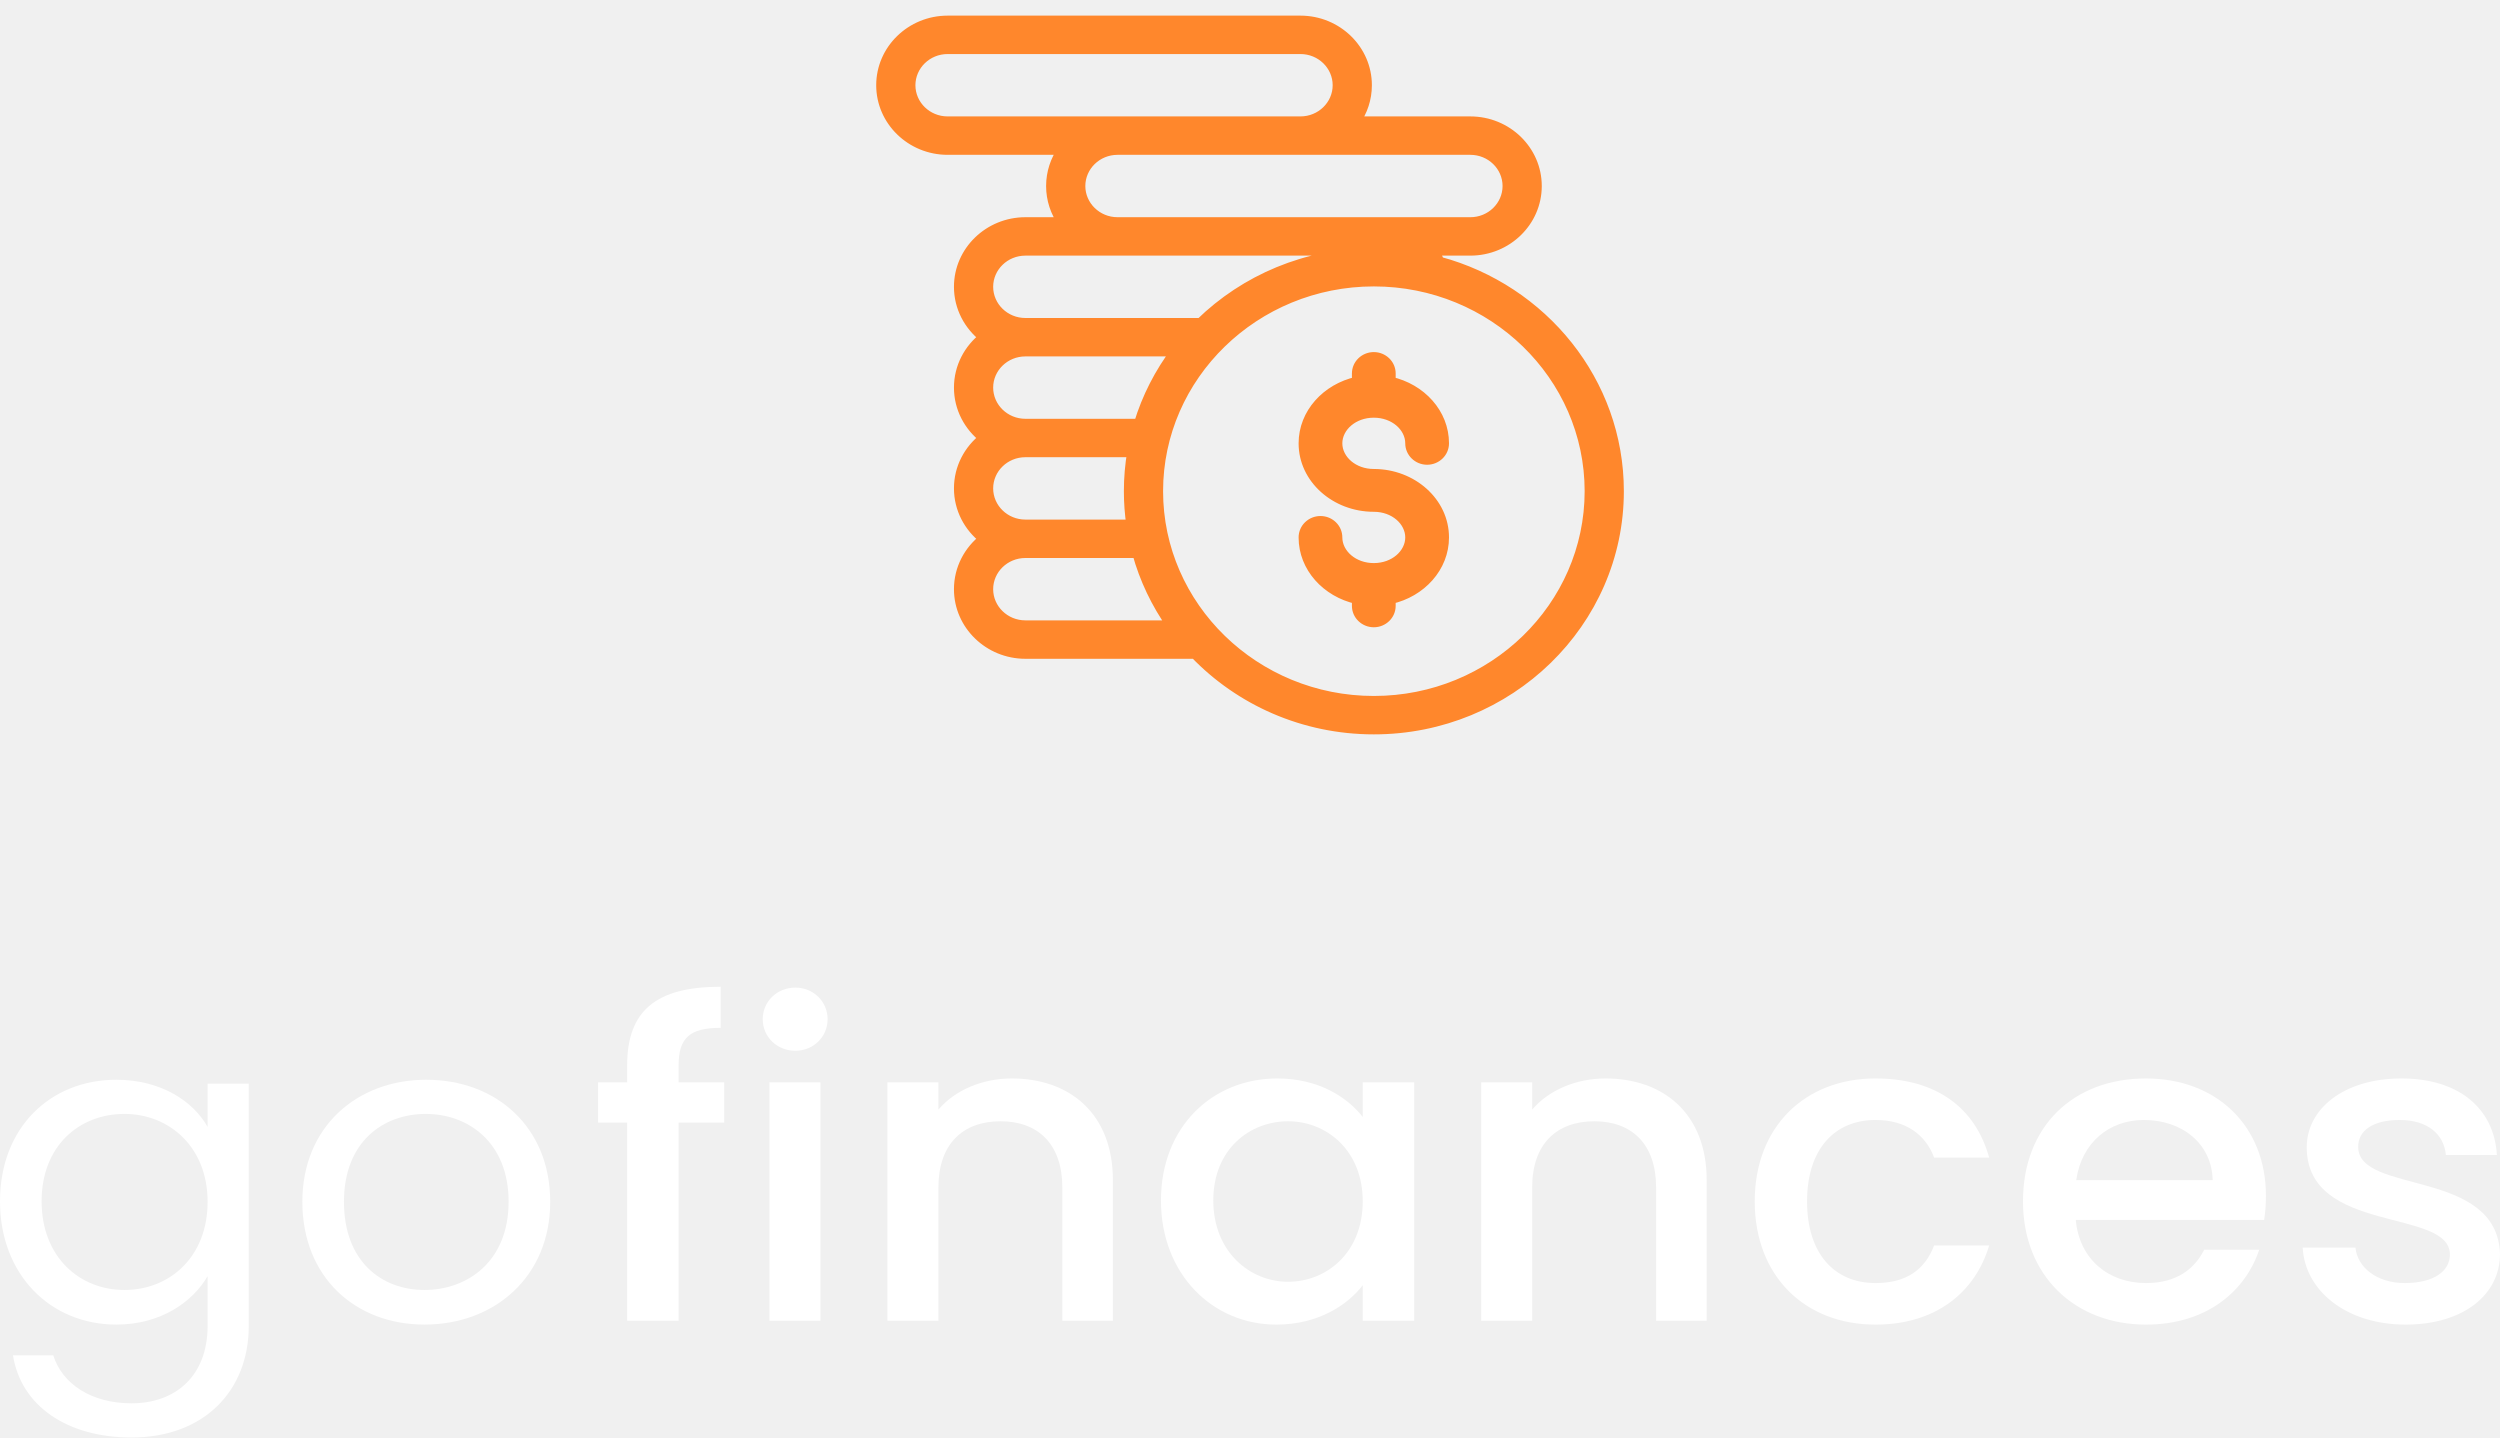
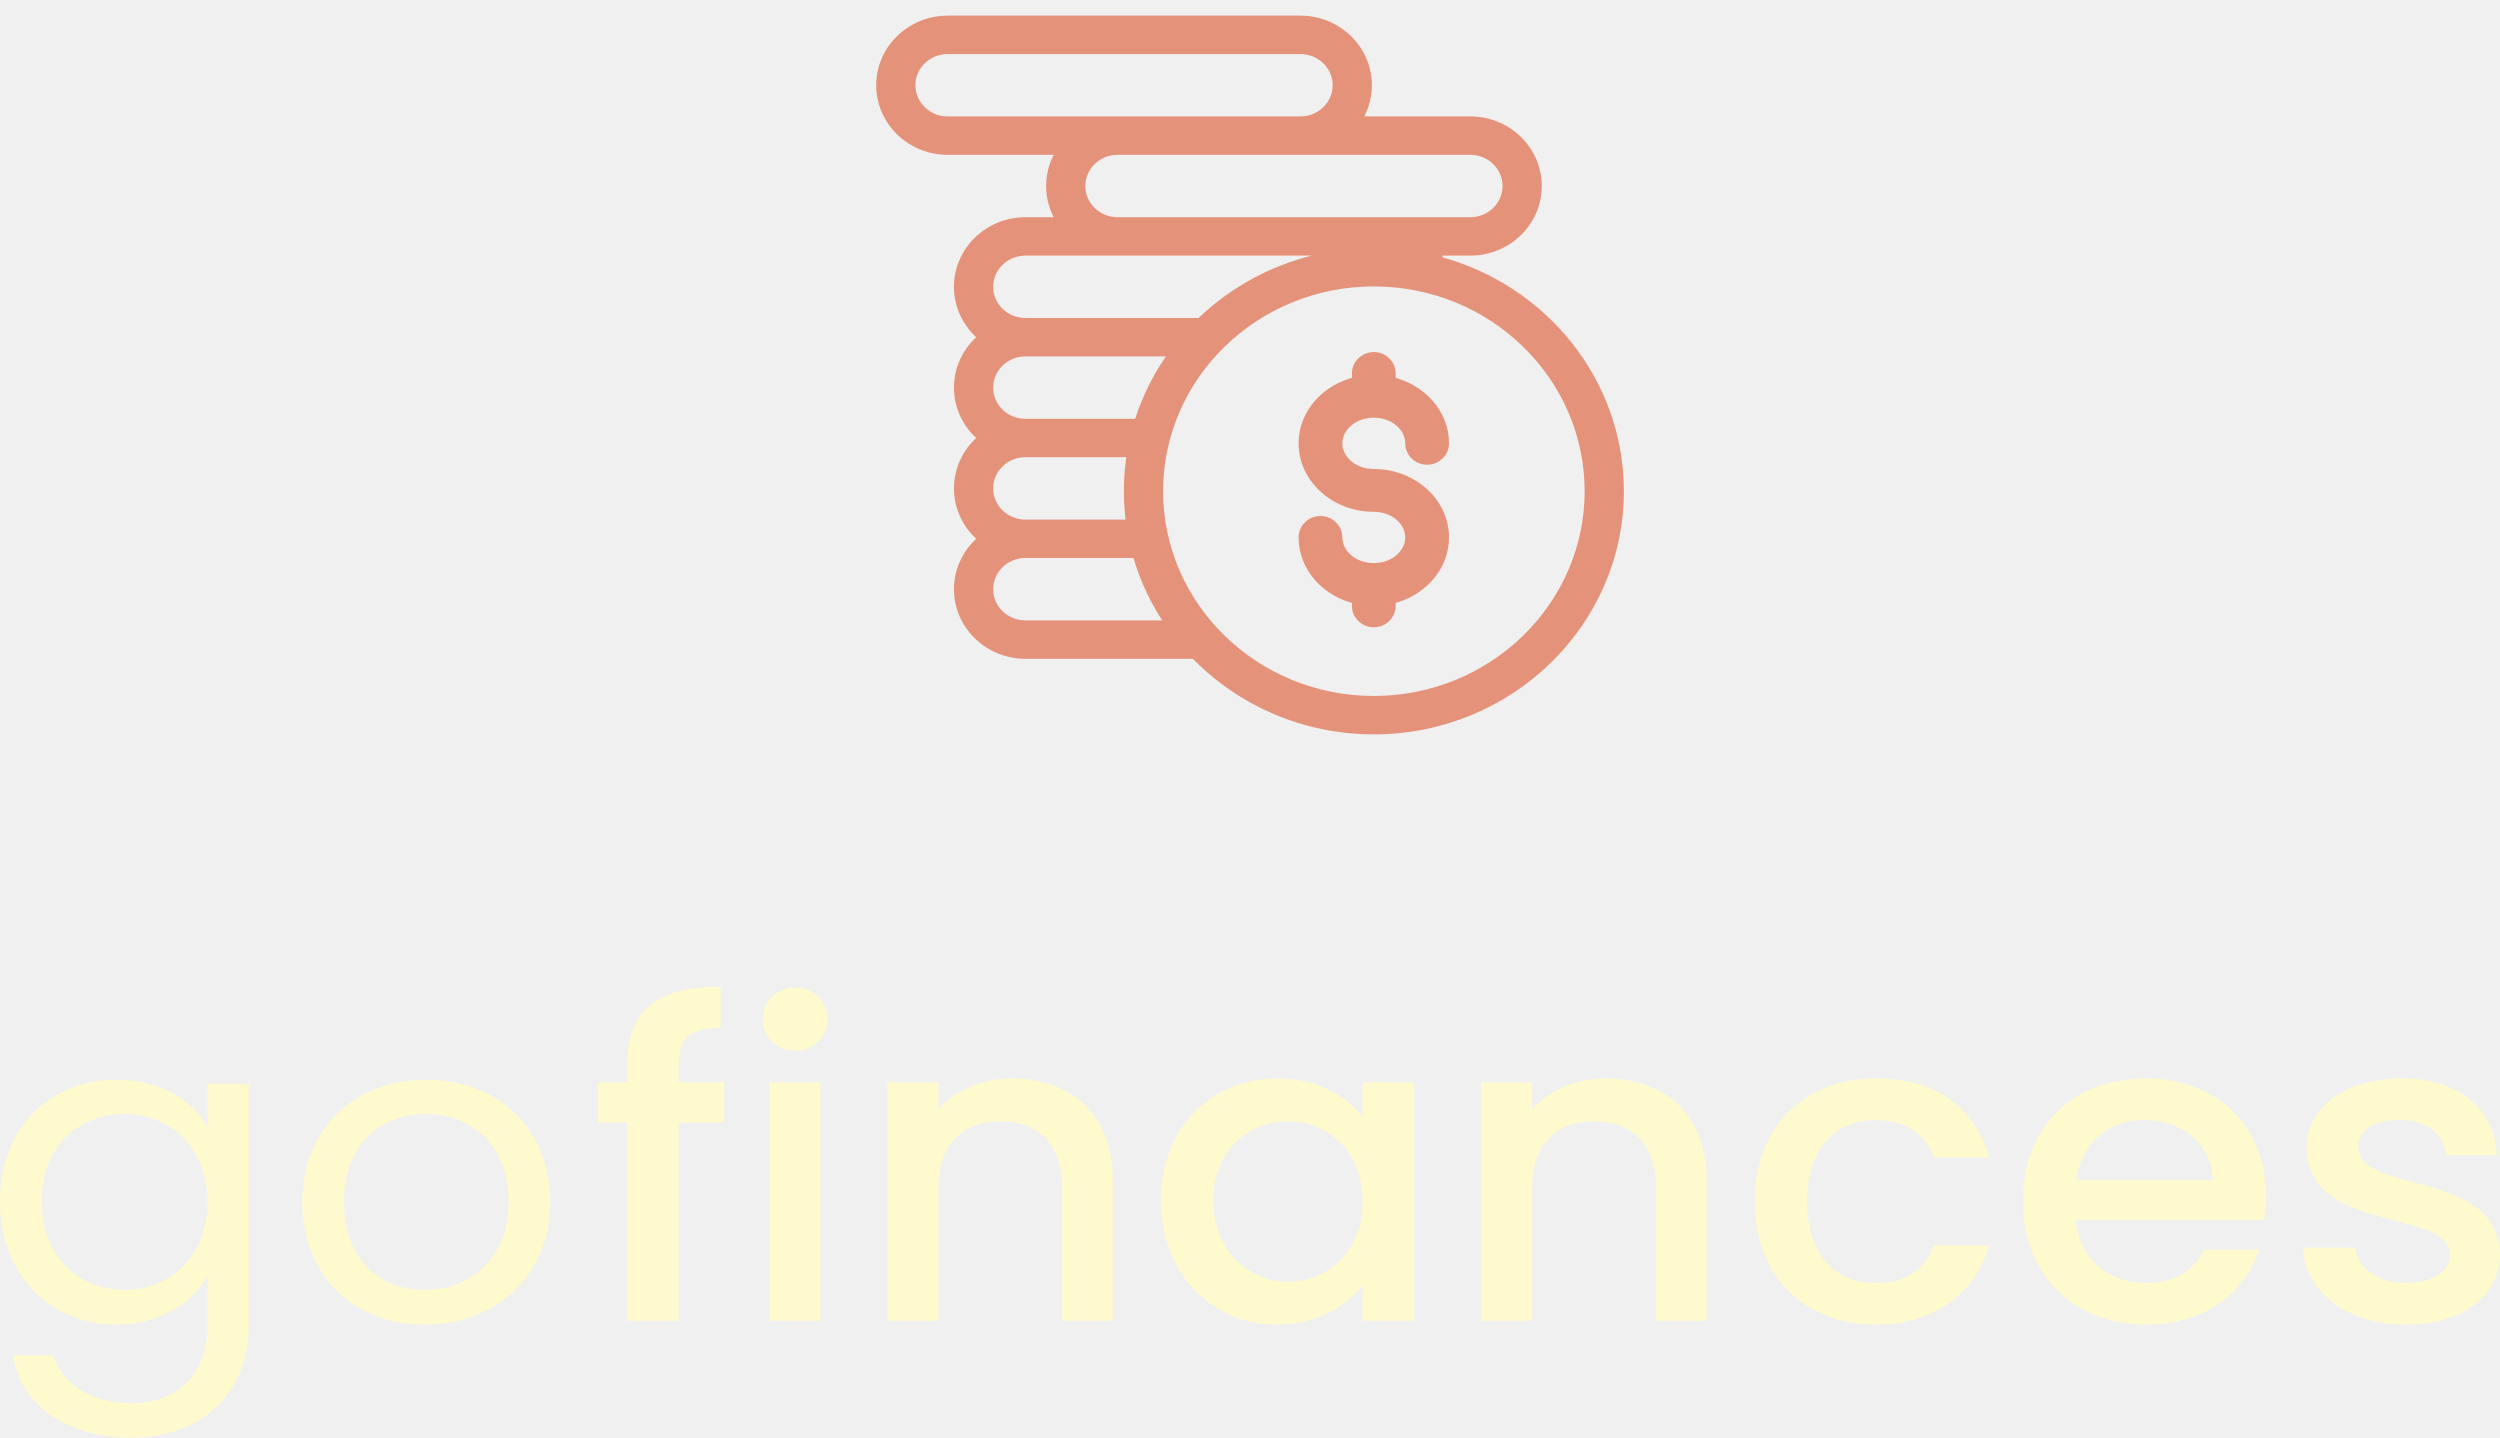
<svg xmlns="http://www.w3.org/2000/svg" width="120" height="69" viewBox="0 0 120 69" fill="none">
-   <path fill-rule="evenodd" clip-rule="evenodd" d="M68.777 12.02C68.897 12.19 69 12.374 69.084 12.569C74.044 13.907 77.695 18.335 77.695 23.577C77.695 29.876 72.424 35 65.945 35C62.563 35 59.51 33.603 57.365 31.372H49.219C47.466 31.372 46.04 29.985 46.04 28.281C46.04 27.302 46.511 26.428 47.244 25.862C46.511 25.295 46.04 24.422 46.04 23.443C46.04 22.464 46.511 21.59 47.244 21.024C46.511 20.457 46.04 19.584 46.04 18.605C46.04 17.626 46.511 16.753 47.244 16.186C46.511 15.619 46.04 14.746 46.04 13.767C46.04 12.062 47.466 10.676 49.219 10.676H51.022C50.67 10.178 50.463 9.577 50.463 8.929C50.463 8.281 50.67 7.679 51.022 7.182H45.487C43.734 7.182 42.308 5.795 42.308 4.091C42.308 2.387 43.734 1 45.487 1H62.42C64.174 1 65.6 2.387 65.6 4.091C65.6 4.739 65.393 5.341 65.041 5.838H70.576C72.329 5.838 73.755 7.225 73.755 8.929C73.755 10.633 72.329 12.02 70.576 12.02H68.777ZM72.373 8.929C72.373 7.966 71.567 7.182 70.576 7.182H53.643C52.652 7.182 51.846 7.966 51.846 8.929C51.846 9.892 52.652 10.676 53.643 10.676H66.153H70.576C71.567 10.676 72.373 9.892 72.373 8.929ZM43.69 4.091C43.69 5.054 44.496 5.838 45.487 5.838H62.42C63.411 5.838 64.218 5.054 64.218 4.091C64.218 3.128 63.411 2.344 62.42 2.344H45.487C44.496 2.344 43.69 3.128 43.69 4.091ZM66.153 12.02H49.219C48.228 12.02 47.422 12.803 47.422 13.767C47.422 14.73 48.228 15.514 49.219 15.514H57.631C59.759 13.44 62.701 12.154 65.945 12.154C66.279 12.154 66.61 12.169 66.937 12.195C66.698 12.083 66.431 12.02 66.153 12.02ZM56.45 16.858H49.219C48.228 16.858 47.422 17.641 47.422 18.605C47.422 19.568 48.228 20.352 49.219 20.352H54.673C55.059 19.081 55.665 17.903 56.45 16.858ZM54.356 21.696H49.219C48.228 21.696 47.422 22.479 47.422 23.443C47.422 24.406 48.228 25.19 49.219 25.19H54.313C54.236 24.663 54.196 24.125 54.196 23.577C54.196 22.936 54.251 22.308 54.356 21.696ZM47.422 28.281C47.422 29.244 48.228 30.028 49.219 30.028H56.254C55.511 28.976 54.944 27.798 54.596 26.534H49.219C48.228 26.534 47.422 27.317 47.422 28.281ZM55.578 23.577C55.578 29.135 60.229 33.656 65.945 33.656C71.662 33.656 76.313 29.135 76.313 23.577C76.313 18.02 71.662 13.498 65.945 13.498C60.229 13.498 55.578 18.02 55.578 23.577ZM64.182 21.28C64.182 22.097 64.972 22.761 65.942 22.761C67.794 22.761 69.302 24.123 69.302 25.797C69.302 27.222 68.209 28.42 66.742 28.745V29.081C66.742 29.511 66.384 29.859 65.942 29.859C65.501 29.859 65.142 29.511 65.142 29.081V28.745C63.675 28.42 62.583 27.222 62.583 25.797C62.583 25.367 62.941 25.019 63.383 25.019C63.824 25.019 64.182 25.367 64.182 25.797C64.182 26.613 64.972 27.278 65.942 27.278C66.912 27.278 67.702 26.613 67.702 25.797C67.702 24.98 66.912 24.316 65.942 24.316C64.09 24.316 62.583 22.954 62.583 21.28C62.583 19.855 63.675 18.657 65.142 18.332V17.927C65.142 17.498 65.501 17.15 65.942 17.15C66.384 17.15 66.742 17.498 66.742 17.927V18.332C68.209 18.657 69.302 19.855 69.302 21.28C69.302 21.71 68.943 22.058 68.502 22.058C68.06 22.058 67.702 21.71 67.702 21.28C67.702 20.464 66.912 19.799 65.942 19.799C64.972 19.799 64.182 20.464 64.182 21.28Z" fill="#FF872C" />
-   <path d="M69.084 12.569L68.854 12.668L68.902 12.778L69.019 12.81L69.084 12.569ZM68.777 12.02V11.77H68.295L68.572 12.164L68.777 12.02ZM57.365 31.372L57.545 31.198L57.471 31.122H57.365V31.372ZM47.244 25.862L47.397 26.059L47.652 25.862L47.397 25.664L47.244 25.862ZM47.244 21.024L47.397 21.221L47.652 21.024L47.397 20.826L47.244 21.024ZM47.244 16.186L47.397 16.384L47.652 16.186L47.397 15.988L47.244 16.186ZM51.022 10.676V10.926H51.505L51.226 10.531L51.022 10.676ZM51.022 7.182L51.226 7.326L51.505 6.932H51.022V7.182ZM65.041 5.838L64.837 5.694L64.558 6.088H65.041V5.838ZM57.631 15.514V15.764H57.733L57.805 15.693L57.631 15.514ZM66.937 12.195L66.916 12.444L67.043 11.969L66.937 12.195ZM56.45 16.858L56.65 17.008L56.95 16.608H56.45V16.858ZM54.673 20.352V20.602H54.859L54.913 20.424L54.673 20.352ZM54.356 21.696L54.602 21.738L54.652 21.446H54.356V21.696ZM54.313 25.19V25.44H54.602L54.561 25.154L54.313 25.19ZM56.254 30.028V30.278H56.736L56.458 29.883L56.254 30.028ZM54.596 26.534L54.837 26.467L54.786 26.284H54.596V26.534ZM66.742 28.745L66.688 28.501L66.492 28.544V28.745H66.742ZM65.142 28.745H65.392V28.544L65.196 28.501L65.142 28.745ZM65.142 18.332L65.196 18.576L65.392 18.533V18.332H65.142ZM66.742 18.332H66.492V18.533L66.688 18.576L66.742 18.332ZM69.313 12.47C69.222 12.259 69.111 12.06 68.981 11.876L68.572 12.164C68.682 12.32 68.777 12.489 68.854 12.668L69.313 12.47ZM77.945 23.577C77.945 18.215 74.211 13.693 69.149 12.327L69.019 12.81C73.877 14.121 77.445 18.455 77.445 23.577H77.945ZM65.945 35.25C72.556 35.25 77.945 30.02 77.945 23.577H77.445C77.445 29.731 72.293 34.75 65.945 34.75V35.25ZM57.184 31.545C59.376 33.824 62.493 35.25 65.945 35.25V34.75C62.633 34.75 59.645 33.382 57.545 31.198L57.184 31.545ZM49.219 31.622H57.365V31.122H49.219V31.622ZM45.79 28.281C45.79 30.13 47.335 31.622 49.219 31.622V31.122C47.598 31.122 46.29 29.84 46.29 28.281H45.79ZM47.091 25.664C46.301 26.275 45.79 27.219 45.79 28.281H46.29C46.29 27.384 46.721 26.582 47.397 26.059L47.091 25.664ZM45.79 23.443C45.79 24.504 46.301 25.449 47.091 26.059L47.397 25.664C46.721 25.141 46.29 24.339 46.29 23.443H45.79ZM47.091 20.826C46.301 21.437 45.79 22.381 45.79 23.443H46.29C46.29 22.547 46.721 21.744 47.397 21.221L47.091 20.826ZM45.79 18.605C45.79 19.666 46.301 20.611 47.091 21.221L47.397 20.826C46.721 20.303 46.29 19.501 46.29 18.605H45.79ZM47.091 15.988C46.301 16.599 45.79 17.543 45.79 18.605H46.29C46.29 17.709 46.721 16.906 47.397 16.384L47.091 15.988ZM45.79 13.767C45.79 14.828 46.301 15.773 47.091 16.384L47.397 15.988C46.721 15.465 46.29 14.663 46.29 13.767H45.79ZM49.219 10.426C47.335 10.426 45.79 11.918 45.79 13.767H46.29C46.29 12.207 47.598 10.926 49.219 10.926V10.426ZM51.022 10.426H49.219V10.926H51.022V10.426ZM50.213 8.929C50.213 9.631 50.437 10.283 50.818 10.82L51.226 10.531C50.902 10.074 50.713 9.523 50.713 8.929H50.213ZM50.818 7.037C50.438 7.575 50.213 8.227 50.213 8.929H50.713C50.713 8.335 50.903 7.783 51.226 7.326L50.818 7.037ZM45.487 7.432H51.022V6.932H45.487V7.432ZM42.058 4.091C42.058 5.94 43.603 7.432 45.487 7.432V6.932C43.865 6.932 42.558 5.651 42.558 4.091H42.058ZM45.487 0.75C43.603 0.75 42.058 2.242 42.058 4.091H42.558C42.558 2.531 43.865 1.25 45.487 1.25V0.75ZM62.42 0.75H45.487V1.25H62.42V0.75ZM65.85 4.091C65.85 2.242 64.305 0.75 62.42 0.75V1.25C64.042 1.25 65.35 2.531 65.35 4.091H65.85ZM65.245 5.982C65.626 5.445 65.85 4.793 65.85 4.091H65.35C65.35 4.685 65.161 5.236 64.837 5.694L65.245 5.982ZM70.576 5.588H65.041V6.088H70.576V5.588ZM74.005 8.929C74.005 7.08 72.461 5.588 70.576 5.588V6.088C72.198 6.088 73.505 7.369 73.505 8.929H74.005ZM70.576 12.27C72.461 12.27 74.005 10.778 74.005 8.929H73.505C73.505 10.489 72.198 11.77 70.576 11.77V12.27ZM68.777 12.27H70.576V11.77H68.777V12.27ZM70.576 7.432C71.436 7.432 72.123 8.11 72.123 8.929H72.623C72.623 7.821 71.698 6.932 70.576 6.932V7.432ZM53.643 7.432H70.576V6.932H53.643V7.432ZM52.096 8.929C52.096 8.11 52.783 7.432 53.643 7.432V6.932C52.52 6.932 51.596 7.821 51.596 8.929H52.096ZM53.643 10.426C52.783 10.426 52.096 9.747 52.096 8.929H51.596C51.596 10.037 52.52 10.926 53.643 10.926V10.426ZM66.153 10.426H53.643V10.926H66.153V10.426ZM70.576 10.426H66.153V10.926H70.576V10.426ZM72.123 8.929C72.123 9.747 71.436 10.426 70.576 10.426V10.926C71.698 10.926 72.623 10.037 72.623 8.929H72.123ZM45.487 5.588C44.627 5.588 43.94 4.91 43.94 4.091H43.44C43.44 5.199 44.365 6.088 45.487 6.088V5.588ZM62.42 5.588H45.487V6.088H62.42V5.588ZM63.968 4.091C63.968 4.91 63.28 5.588 62.42 5.588V6.088C63.543 6.088 64.468 5.199 64.468 4.091H63.968ZM62.42 2.594C63.28 2.594 63.968 3.272 63.968 4.091H64.468C64.468 2.983 63.543 2.094 62.42 2.094V2.594ZM45.487 2.594H62.42V2.094H45.487V2.594ZM43.94 4.091C43.94 3.272 44.627 2.594 45.487 2.594V2.094C44.365 2.094 43.44 2.983 43.44 4.091H43.94ZM49.219 12.27H66.153V11.77H49.219V12.27ZM47.672 13.767C47.672 12.948 48.36 12.27 49.219 12.27V11.77C48.097 11.77 47.172 12.659 47.172 13.767H47.672ZM49.219 15.264C48.36 15.264 47.672 14.585 47.672 13.767H47.172C47.172 14.875 48.097 15.764 49.219 15.764V15.264ZM57.631 15.264H49.219V15.764H57.631V15.264ZM65.945 11.904C62.634 11.904 59.63 13.216 57.456 15.335L57.805 15.693C59.888 13.663 62.768 12.404 65.945 12.404V11.904ZM66.957 11.946C66.624 11.919 66.287 11.904 65.945 11.904V12.404C66.272 12.404 66.596 12.418 66.916 12.444L66.957 11.946ZM66.153 12.27C66.393 12.27 66.624 12.324 66.83 12.421L67.043 11.969C66.772 11.841 66.469 11.77 66.153 11.77V12.27ZM49.219 17.108H56.45V16.608H49.219V17.108ZM47.672 18.605C47.672 17.786 48.36 17.108 49.219 17.108V16.608C48.097 16.608 47.172 17.497 47.172 18.605H47.672ZM49.219 20.102C48.36 20.102 47.672 19.423 47.672 18.605H47.172C47.172 19.713 48.097 20.602 49.219 20.602V20.102ZM54.673 20.102H49.219V20.602H54.673V20.102ZM56.25 16.708C55.448 17.775 54.828 18.98 54.434 20.279L54.913 20.424C55.289 19.183 55.882 18.03 56.65 17.008L56.25 16.708ZM49.219 21.946H54.356V21.446H49.219V21.946ZM47.672 23.443C47.672 22.624 48.36 21.946 49.219 21.946V21.446C48.097 21.446 47.172 22.335 47.172 23.443H47.672ZM49.219 24.94C48.36 24.94 47.672 24.261 47.672 23.443H47.172C47.172 24.551 48.097 25.44 49.219 25.44V24.94ZM54.313 24.94H49.219V25.44H54.313V24.94ZM53.946 23.577C53.946 24.137 53.987 24.687 54.066 25.226L54.561 25.154C54.486 24.638 54.446 24.112 54.446 23.577H53.946ZM54.11 21.653C54.002 22.279 53.946 22.922 53.946 23.577H54.446C54.446 22.951 54.5 22.337 54.602 21.738L54.11 21.653ZM49.219 29.778C48.36 29.778 47.672 29.099 47.672 28.281H47.172C47.172 29.389 48.097 30.278 49.219 30.278V29.778ZM56.254 29.778H49.219V30.278H56.254V29.778ZM54.355 26.6C54.711 27.893 55.291 29.097 56.05 30.172L56.458 29.883C55.731 28.855 55.177 27.703 54.837 26.467L54.355 26.6ZM49.219 26.784H54.596V26.284H49.219V26.784ZM47.672 28.281C47.672 27.462 48.36 26.784 49.219 26.784V26.284C48.097 26.284 47.172 27.173 47.172 28.281H47.672ZM65.945 33.406C60.36 33.406 55.828 28.99 55.828 23.577H55.328C55.328 29.279 60.097 33.906 65.945 33.906V33.406ZM76.063 23.577C76.063 28.99 71.531 33.406 65.945 33.406V33.906C71.793 33.906 76.563 29.279 76.563 23.577H76.063ZM65.945 13.748C71.531 13.748 76.063 18.164 76.063 23.577H76.563C76.563 17.875 71.793 13.248 65.945 13.248V13.748ZM55.828 23.577C55.828 18.164 60.36 13.748 65.945 13.748V13.248C60.097 13.248 55.328 17.875 55.328 23.577H55.828ZM65.942 22.511C65.068 22.511 64.432 21.92 64.432 21.28H63.932C63.932 22.273 64.876 23.011 65.942 23.011V22.511ZM69.552 25.797C69.552 23.962 67.908 22.511 65.942 22.511V23.011C67.681 23.011 69.052 24.284 69.052 25.797H69.552ZM66.796 28.989C68.358 28.643 69.552 27.358 69.552 25.797H69.052C69.052 27.086 68.061 28.197 66.688 28.501L66.796 28.989ZM66.992 29.081V28.745H66.492V29.081H66.992ZM65.942 30.109C66.515 30.109 66.992 29.655 66.992 29.081H66.492C66.492 29.366 66.252 29.609 65.942 29.609V30.109ZM64.892 29.081C64.892 29.655 65.369 30.109 65.942 30.109V29.609C65.632 29.609 65.392 29.366 65.392 29.081H64.892ZM64.892 28.745V29.081H65.392V28.745H64.892ZM62.333 25.797C62.333 27.358 63.526 28.643 65.088 28.989L65.196 28.501C63.824 28.197 62.833 27.086 62.833 25.797H62.333ZM63.383 24.769C62.809 24.769 62.333 25.223 62.333 25.797H62.833C62.833 25.512 63.072 25.269 63.383 25.269V24.769ZM64.432 25.797C64.432 25.223 63.956 24.769 63.383 24.769V25.269C63.693 25.269 63.932 25.512 63.932 25.797H64.432ZM65.942 27.028C65.068 27.028 64.432 26.437 64.432 25.797H63.932C63.932 26.79 64.876 27.528 65.942 27.528V27.028ZM67.452 25.797C67.452 26.437 66.817 27.028 65.942 27.028V27.528C67.008 27.528 67.952 26.79 67.952 25.797H67.452ZM65.942 24.566C66.817 24.566 67.452 25.157 67.452 25.797H67.952C67.952 24.804 67.008 24.066 65.942 24.066V24.566ZM62.333 21.28C62.333 23.116 63.976 24.566 65.942 24.566V24.066C64.203 24.066 62.833 22.793 62.833 21.28H62.333ZM65.088 18.088C63.526 18.434 62.333 19.719 62.333 21.28H62.833C62.833 19.991 63.824 18.88 65.196 18.576L65.088 18.088ZM64.892 17.927V18.332H65.392V17.927H64.892ZM65.942 16.9C65.369 16.9 64.892 17.353 64.892 17.927H65.392C65.392 17.643 65.632 17.4 65.942 17.4V16.9ZM66.992 17.927C66.992 17.353 66.515 16.9 65.942 16.9V17.4C66.252 17.4 66.492 17.643 66.492 17.927H66.992ZM66.992 18.332V17.927H66.492V18.332H66.992ZM69.552 21.28C69.552 19.719 68.358 18.434 66.796 18.088L66.688 18.576C68.061 18.88 69.052 19.991 69.052 21.28H69.552ZM68.502 22.308C69.075 22.308 69.552 21.854 69.552 21.28H69.052C69.052 21.565 68.812 21.808 68.502 21.808V22.308ZM67.452 21.28C67.452 21.854 67.929 22.308 68.502 22.308V21.808C68.191 21.808 67.952 21.565 67.952 21.28H67.452ZM65.942 20.049C66.817 20.049 67.452 20.64 67.452 21.28H67.952C67.952 20.287 67.008 19.549 65.942 19.549V20.049ZM64.432 21.28C64.432 20.64 65.068 20.049 65.942 20.049V19.549C64.876 19.549 63.932 20.287 63.932 21.28H64.432Z" fill="#FF872C" />
-   <path d="M0 57.663C0 61.193 2.427 63.58 5.584 63.58C7.731 63.58 9.256 62.48 9.965 61.255V63.643C9.965 66.072 8.397 67.359 6.314 67.359C4.381 67.359 2.985 66.425 2.556 65.055H0.623C1.009 67.484 3.221 69 6.314 69C9.771 69 11.94 66.778 11.94 63.643V52.015H9.965V54.091C9.277 52.866 7.731 51.828 5.584 51.828C2.427 51.828 0 54.112 0 57.663ZM9.965 57.683C9.965 60.362 8.118 61.919 5.97 61.919C3.823 61.919 1.997 60.341 1.997 57.663C1.997 54.984 3.823 53.468 5.97 53.468C8.118 53.468 9.965 55.046 9.965 57.683Z" fill="white" />
-   <path d="M26.41 57.683C26.41 54.091 23.811 51.828 20.461 51.828C17.133 51.828 14.513 54.091 14.513 57.683C14.513 61.296 17.047 63.58 20.375 63.58C23.726 63.58 26.41 61.296 26.41 57.683ZM16.51 57.683C16.51 54.818 18.378 53.468 20.44 53.468C22.458 53.468 24.413 54.818 24.413 57.683C24.413 60.57 22.416 61.919 20.375 61.919C18.335 61.919 16.51 60.57 16.51 57.683Z" fill="white" />
-   <path d="M30.103 63.394H32.573V53.884H34.763V51.953H32.573V51.143C32.573 49.835 33.088 49.336 34.592 49.336V47.364C31.499 47.364 30.103 48.506 30.103 51.143V51.953H28.707V53.884H30.103V63.394Z" fill="white" />
-   <path d="M36.933 63.394H39.381V51.953H36.933V63.394ZM38.179 50.437C39.038 50.437 39.725 49.772 39.725 48.921C39.725 48.07 39.038 47.405 38.179 47.405C37.298 47.405 36.611 48.07 36.611 48.921C36.611 49.772 37.298 50.437 38.179 50.437Z" fill="white" />
-   <path d="M50.992 63.394H53.419V56.645C53.419 53.448 51.336 51.766 48.566 51.766C47.148 51.766 45.838 52.326 45.044 53.261V51.953H42.596V63.394H45.044V56.998C45.044 54.901 46.225 53.821 48.029 53.821C49.811 53.821 50.992 54.901 50.992 56.998V63.394Z" fill="white" />
-   <path d="M55.726 57.621C55.726 61.151 58.195 63.581 61.266 63.581C63.242 63.581 64.659 62.667 65.411 61.691V63.394H67.881V51.953H65.411V53.614C64.681 52.679 63.306 51.766 61.309 51.766C58.195 51.766 55.726 54.091 55.726 57.621ZM65.411 57.663C65.411 60.134 63.672 61.525 61.825 61.525C59.999 61.525 58.238 60.092 58.238 57.621C58.238 55.15 59.999 53.821 61.825 53.821C63.672 53.821 65.411 55.213 65.411 57.663Z" fill="white" />
-   <path d="M79.493 63.394H81.92V56.645C81.92 53.448 79.837 51.766 77.066 51.766C75.649 51.766 74.339 52.326 73.544 53.261V51.953H71.096V63.394H73.544V56.998C73.544 54.901 74.726 53.821 76.53 53.821C78.312 53.821 79.493 54.901 79.493 56.998V63.394Z" fill="white" />
-   <path d="M84.227 57.663C84.227 61.255 86.632 63.581 90.025 63.581C92.924 63.581 94.814 62.023 95.48 59.781H92.838C92.387 60.964 91.485 61.587 90.025 61.587C88.049 61.587 86.739 60.175 86.739 57.663C86.739 55.171 88.049 53.759 90.025 53.759C91.485 53.759 92.43 54.465 92.838 55.566H95.48C94.814 53.157 92.924 51.766 90.025 51.766C86.632 51.766 84.227 54.091 84.227 57.663Z" fill="white" />
-   <path d="M102.902 53.759C104.727 53.759 106.166 54.88 106.209 56.645H99.659C99.917 54.839 101.248 53.759 102.902 53.759ZM108.442 59.988H105.801C105.35 60.881 104.512 61.587 103.009 61.587C101.205 61.587 99.809 60.445 99.637 58.556H108.679C108.743 58.161 108.764 57.787 108.764 57.393C108.764 54.029 106.381 51.766 103.009 51.766C99.509 51.766 97.103 54.071 97.103 57.663C97.103 61.255 99.616 63.581 103.009 63.581C105.908 63.581 107.777 61.982 108.442 59.988Z" fill="white" />
-   <path d="M120 60.196C119.871 56.064 113.192 57.351 113.192 55.047C113.192 54.278 113.88 53.759 115.19 53.759C116.521 53.759 117.316 54.444 117.401 55.441H119.85C119.721 53.157 117.96 51.766 115.275 51.766C112.484 51.766 110.723 53.24 110.723 55.067C110.723 59.262 117.595 57.974 117.595 60.217C117.595 61.006 116.843 61.587 115.426 61.587C114.073 61.587 113.149 60.819 113.063 59.885H110.529C110.637 61.961 112.634 63.581 115.469 63.581C118.261 63.581 120 62.127 120 60.196Z" fill="white" />
+   <path fill-rule="evenodd" clip-rule="evenodd" d="M68.777 12.02C68.897 12.19 69 12.374 69.084 12.569C74.044 13.907 77.695 18.335 77.695 23.577C77.695 29.876 72.424 35 65.945 35C62.563 35 59.51 33.603 57.365 31.372H49.219C47.466 31.372 46.04 29.985 46.04 28.281C46.04 27.302 46.511 26.428 47.244 25.862C46.511 25.295 46.04 24.422 46.04 23.443C46.04 22.464 46.511 21.59 47.244 21.024C46.511 20.457 46.04 19.584 46.04 18.605C46.04 17.626 46.511 16.753 47.244 16.186C46.511 15.619 46.04 14.746 46.04 13.767C46.04 12.062 47.466 10.676 49.219 10.676H51.022C50.67 10.178 50.463 9.577 50.463 8.929C50.463 8.281 50.67 7.679 51.022 7.182H45.487C43.734 7.182 42.308 5.795 42.308 4.091C42.308 2.387 43.734 1 45.487 1H62.42C64.174 1 65.6 2.387 65.6 4.091C65.6 4.739 65.393 5.341 65.041 5.838H70.576C72.329 5.838 73.755 7.225 73.755 8.929C73.755 10.633 72.329 12.02 70.576 12.02H68.777ZM72.373 8.929C72.373 7.966 71.567 7.182 70.576 7.182H53.643C52.652 7.182 51.846 7.966 51.846 8.929C51.846 9.892 52.652 10.676 53.643 10.676H66.153H70.576C71.567 10.676 72.373 9.892 72.373 8.929ZM43.69 4.091C43.69 5.054 44.496 5.838 45.487 5.838H62.42C63.411 5.838 64.218 5.054 64.218 4.091C64.218 3.128 63.411 2.344 62.42 2.344H45.487C44.496 2.344 43.69 3.128 43.69 4.091ZM66.153 12.02H49.219C48.228 12.02 47.422 12.803 47.422 13.767C47.422 14.73 48.228 15.514 49.219 15.514H57.631C59.759 13.44 62.701 12.154 65.945 12.154C66.279 12.154 66.61 12.169 66.937 12.195C66.698 12.083 66.431 12.02 66.153 12.02ZM56.45 16.858H49.219C48.228 16.858 47.422 17.641 47.422 18.605C47.422 19.568 48.228 20.352 49.219 20.352H54.673C55.059 19.081 55.665 17.903 56.45 16.858ZM54.356 21.696H49.219C48.228 21.696 47.422 22.479 47.422 23.443C47.422 24.406 48.228 25.19 49.219 25.19H54.313C54.236 24.663 54.196 24.125 54.196 23.577C54.196 22.936 54.251 22.308 54.356 21.696ZM47.422 28.281C47.422 29.244 48.228 30.028 49.219 30.028H56.254C55.511 28.976 54.944 27.798 54.596 26.534H49.219C48.228 26.534 47.422 27.317 47.422 28.281ZM55.578 23.577C55.578 29.135 60.229 33.656 65.945 33.656C71.662 33.656 76.313 29.135 76.313 23.577C76.313 18.02 71.662 13.498 65.945 13.498C60.229 13.498 55.578 18.02 55.578 23.577ZM64.182 21.28C64.182 22.097 64.972 22.761 65.942 22.761C67.794 22.761 69.302 24.123 69.302 25.797C69.302 27.222 68.209 28.42 66.742 28.745V29.081C66.742 29.511 66.384 29.859 65.942 29.859C65.501 29.859 65.142 29.511 65.142 29.081V28.745C63.675 28.42 62.583 27.222 62.583 25.797C62.583 25.367 62.941 25.019 63.383 25.019C63.824 25.019 64.182 25.367 64.182 25.797C64.182 26.613 64.972 27.278 65.942 27.278C66.912 27.278 67.702 26.613 67.702 25.797C67.702 24.98 66.912 24.316 65.942 24.316C64.09 24.316 62.583 22.954 62.583 21.28C62.583 19.855 63.675 18.657 65.142 18.332V17.927C65.142 17.498 65.501 17.15 65.942 17.15C66.384 17.15 66.742 17.498 66.742 17.927V18.332C68.209 18.657 69.302 19.855 69.302 21.28C69.302 21.71 68.943 22.058 68.502 22.058C68.06 22.058 67.702 21.71 67.702 21.28C67.702 20.464 66.912 19.799 65.942 19.799C64.972 19.799 64.182 20.464 64.182 21.28Z" fill="#E5927A" />
+   <path d="M69.084 12.569L68.854 12.668L68.902 12.778L69.019 12.81L69.084 12.569ZM68.777 12.02V11.77H68.295L68.572 12.164L68.777 12.02ZM57.365 31.372L57.545 31.198L57.471 31.122H57.365V31.372ZM47.244 25.862L47.397 26.059L47.652 25.862L47.397 25.664L47.244 25.862ZM47.244 21.024L47.397 21.221L47.652 21.024L47.397 20.826L47.244 21.024ZM47.244 16.186L47.397 16.384L47.652 16.186L47.397 15.988L47.244 16.186ZM51.022 10.676V10.926H51.505L51.226 10.531L51.022 10.676ZM51.022 7.182L51.226 7.326L51.505 6.932H51.022V7.182ZM65.041 5.838L64.837 5.694L64.558 6.088H65.041V5.838ZM57.631 15.514V15.764H57.733L57.805 15.693L57.631 15.514ZM66.937 12.195L66.916 12.444L67.043 11.969L66.937 12.195ZM56.45 16.858L56.65 17.008L56.95 16.608H56.45V16.858ZM54.673 20.352V20.602H54.859L54.913 20.424L54.673 20.352ZM54.356 21.696L54.602 21.738L54.652 21.446H54.356V21.696ZM54.313 25.19V25.44H54.602L54.561 25.154L54.313 25.19ZM56.254 30.028V30.278H56.736L56.458 29.883L56.254 30.028ZM54.596 26.534L54.837 26.467L54.786 26.284H54.596V26.534ZM66.742 28.745L66.688 28.501L66.492 28.544V28.745H66.742ZM65.142 28.745H65.392V28.544L65.196 28.501L65.142 28.745ZM65.142 18.332L65.196 18.576L65.392 18.533V18.332H65.142ZM66.742 18.332H66.492V18.533L66.688 18.576L66.742 18.332ZM69.313 12.47C69.222 12.259 69.111 12.06 68.981 11.876L68.572 12.164C68.682 12.32 68.777 12.489 68.854 12.668L69.313 12.47ZM77.945 23.577C77.945 18.215 74.211 13.693 69.149 12.327L69.019 12.81C73.877 14.121 77.445 18.455 77.445 23.577H77.945ZM65.945 35.25C72.556 35.25 77.945 30.02 77.945 23.577H77.445C77.445 29.731 72.293 34.75 65.945 34.75V35.25ZM57.184 31.545C59.376 33.824 62.493 35.25 65.945 35.25V34.75C62.633 34.75 59.645 33.382 57.545 31.198L57.184 31.545ZM49.219 31.622H57.365V31.122H49.219V31.622ZM45.79 28.281C45.79 30.13 47.335 31.622 49.219 31.622V31.122C47.598 31.122 46.29 29.84 46.29 28.281H45.79ZM47.091 25.664C46.301 26.275 45.79 27.219 45.79 28.281H46.29C46.29 27.384 46.721 26.582 47.397 26.059L47.091 25.664ZM45.79 23.443C45.79 24.504 46.301 25.449 47.091 26.059L47.397 25.664C46.721 25.141 46.29 24.339 46.29 23.443H45.79ZM47.091 20.826C46.301 21.437 45.79 22.381 45.79 23.443H46.29C46.29 22.547 46.721 21.744 47.397 21.221L47.091 20.826ZM45.79 18.605C45.79 19.666 46.301 20.611 47.091 21.221L47.397 20.826C46.721 20.303 46.29 19.501 46.29 18.605H45.79ZM47.091 15.988C46.301 16.599 45.79 17.543 45.79 18.605H46.29C46.29 17.709 46.721 16.906 47.397 16.384L47.091 15.988ZM45.79 13.767C45.79 14.828 46.301 15.773 47.091 16.384L47.397 15.988C46.721 15.465 46.29 14.663 46.29 13.767H45.79ZM49.219 10.426C47.335 10.426 45.79 11.918 45.79 13.767H46.29C46.29 12.207 47.598 10.926 49.219 10.926V10.426ZM51.022 10.426H49.219V10.926H51.022V10.426ZM50.213 8.929C50.213 9.631 50.437 10.283 50.818 10.82L51.226 10.531C50.902 10.074 50.713 9.523 50.713 8.929H50.213ZM50.818 7.037C50.438 7.575 50.213 8.227 50.213 8.929H50.713C50.713 8.335 50.903 7.783 51.226 7.326L50.818 7.037ZM45.487 7.432H51.022V6.932H45.487V7.432ZM42.058 4.091C42.058 5.94 43.603 7.432 45.487 7.432V6.932C43.865 6.932 42.558 5.651 42.558 4.091H42.058ZM45.487 0.75C43.603 0.75 42.058 2.242 42.058 4.091H42.558C42.558 2.531 43.865 1.25 45.487 1.25V0.75ZM62.42 0.75H45.487V1.25H62.42V0.75ZM65.85 4.091C65.85 2.242 64.305 0.75 62.42 0.75V1.25C64.042 1.25 65.35 2.531 65.35 4.091H65.85ZM65.245 5.982C65.626 5.445 65.85 4.793 65.85 4.091H65.35C65.35 4.685 65.161 5.236 64.837 5.694L65.245 5.982ZM70.576 5.588H65.041V6.088H70.576V5.588ZM74.005 8.929C74.005 7.08 72.461 5.588 70.576 5.588V6.088C72.198 6.088 73.505 7.369 73.505 8.929H74.005ZM70.576 12.27C72.461 12.27 74.005 10.778 74.005 8.929H73.505C73.505 10.489 72.198 11.77 70.576 11.77V12.27ZM68.777 12.27H70.576V11.77H68.777V12.27ZM70.576 7.432C71.436 7.432 72.123 8.11 72.123 8.929H72.623C72.623 7.821 71.698 6.932 70.576 6.932V7.432ZM53.643 7.432H70.576V6.932H53.643V7.432ZM52.096 8.929C52.096 8.11 52.783 7.432 53.643 7.432V6.932C52.52 6.932 51.596 7.821 51.596 8.929H52.096ZM53.643 10.426C52.783 10.426 52.096 9.747 52.096 8.929H51.596C51.596 10.037 52.52 10.926 53.643 10.926V10.426ZM66.153 10.426H53.643V10.926H66.153V10.426ZM70.576 10.426H66.153V10.926H70.576V10.426ZM72.123 8.929C72.123 9.747 71.436 10.426 70.576 10.426V10.926C71.698 10.926 72.623 10.037 72.623 8.929H72.123ZM45.487 5.588C44.627 5.588 43.94 4.91 43.94 4.091H43.44C43.44 5.199 44.365 6.088 45.487 6.088V5.588ZM62.42 5.588H45.487V6.088H62.42V5.588ZM63.968 4.091C63.968 4.91 63.28 5.588 62.42 5.588V6.088C63.543 6.088 64.468 5.199 64.468 4.091H63.968ZM62.42 2.594C63.28 2.594 63.968 3.272 63.968 4.091H64.468C64.468 2.983 63.543 2.094 62.42 2.094V2.594ZM45.487 2.594H62.42V2.094H45.487V2.594ZM43.94 4.091C43.94 3.272 44.627 2.594 45.487 2.594V2.094C44.365 2.094 43.44 2.983 43.44 4.091H43.94ZM49.219 12.27H66.153V11.77H49.219V12.27ZM47.672 13.767C47.672 12.948 48.36 12.27 49.219 12.27V11.77C48.097 11.77 47.172 12.659 47.172 13.767H47.672ZM49.219 15.264C48.36 15.264 47.672 14.585 47.672 13.767H47.172C47.172 14.875 48.097 15.764 49.219 15.764V15.264ZM57.631 15.264H49.219V15.764H57.631V15.264ZM65.945 11.904C62.634 11.904 59.63 13.216 57.456 15.335L57.805 15.693C59.888 13.663 62.768 12.404 65.945 12.404V11.904ZM66.957 11.946C66.624 11.919 66.287 11.904 65.945 11.904V12.404C66.272 12.404 66.596 12.418 66.916 12.444L66.957 11.946ZM66.153 12.27C66.393 12.27 66.624 12.324 66.83 12.421L67.043 11.969C66.772 11.841 66.469 11.77 66.153 11.77V12.27ZM49.219 17.108H56.45V16.608H49.219V17.108ZM47.672 18.605C47.672 17.786 48.36 17.108 49.219 17.108V16.608C48.097 16.608 47.172 17.497 47.172 18.605H47.672ZM49.219 20.102C48.36 20.102 47.672 19.423 47.672 18.605H47.172C47.172 19.713 48.097 20.602 49.219 20.602V20.102ZM54.673 20.102H49.219V20.602H54.673V20.102ZM56.25 16.708C55.448 17.775 54.828 18.98 54.434 20.279L54.913 20.424C55.289 19.183 55.882 18.03 56.65 17.008L56.25 16.708ZM49.219 21.946H54.356V21.446H49.219V21.946ZM47.672 23.443C47.672 22.624 48.36 21.946 49.219 21.946V21.446C48.097 21.446 47.172 22.335 47.172 23.443H47.672ZM49.219 24.94C48.36 24.94 47.672 24.261 47.672 23.443H47.172C47.172 24.551 48.097 25.44 49.219 25.44V24.94ZM54.313 24.94H49.219V25.44H54.313V24.94ZM53.946 23.577C53.946 24.137 53.987 24.687 54.066 25.226L54.561 25.154C54.486 24.638 54.446 24.112 54.446 23.577H53.946ZM54.11 21.653C54.002 22.279 53.946 22.922 53.946 23.577H54.446C54.446 22.951 54.5 22.337 54.602 21.738L54.11 21.653ZM49.219 29.778C48.36 29.778 47.672 29.099 47.672 28.281H47.172C47.172 29.389 48.097 30.278 49.219 30.278V29.778ZM56.254 29.778H49.219V30.278H56.254V29.778ZM54.355 26.6C54.711 27.893 55.291 29.097 56.05 30.172L56.458 29.883C55.731 28.855 55.177 27.703 54.837 26.467L54.355 26.6ZM49.219 26.784H54.596V26.284H49.219V26.784ZM47.672 28.281C47.672 27.462 48.36 26.784 49.219 26.784V26.284C48.097 26.284 47.172 27.173 47.172 28.281H47.672ZM65.945 33.406C60.36 33.406 55.828 28.99 55.828 23.577H55.328C55.328 29.279 60.097 33.906 65.945 33.906V33.406ZM76.063 23.577C76.063 28.99 71.531 33.406 65.945 33.406V33.906C71.793 33.906 76.563 29.279 76.563 23.577H76.063ZM65.945 13.748C71.531 13.748 76.063 18.164 76.063 23.577H76.563C76.563 17.875 71.793 13.248 65.945 13.248V13.748ZM55.828 23.577C55.828 18.164 60.36 13.748 65.945 13.748V13.248C60.097 13.248 55.328 17.875 55.328 23.577H55.828ZM65.942 22.511C65.068 22.511 64.432 21.92 64.432 21.28H63.932C63.932 22.273 64.876 23.011 65.942 23.011V22.511ZM69.552 25.797C69.552 23.962 67.908 22.511 65.942 22.511V23.011C67.681 23.011 69.052 24.284 69.052 25.797H69.552ZM66.796 28.989C68.358 28.643 69.552 27.358 69.552 25.797H69.052C69.052 27.086 68.061 28.197 66.688 28.501L66.796 28.989ZM66.992 29.081V28.745H66.492V29.081H66.992ZM65.942 30.109C66.515 30.109 66.992 29.655 66.992 29.081H66.492C66.492 29.366 66.252 29.609 65.942 29.609V30.109ZM64.892 29.081C64.892 29.655 65.369 30.109 65.942 30.109V29.609C65.632 29.609 65.392 29.366 65.392 29.081H64.892ZM64.892 28.745V29.081H65.392V28.745H64.892ZM62.333 25.797C62.333 27.358 63.526 28.643 65.088 28.989L65.196 28.501C63.824 28.197 62.833 27.086 62.833 25.797H62.333ZM63.383 24.769C62.809 24.769 62.333 25.223 62.333 25.797H62.833C62.833 25.512 63.072 25.269 63.383 25.269V24.769ZM64.432 25.797C64.432 25.223 63.956 24.769 63.383 24.769V25.269C63.693 25.269 63.932 25.512 63.932 25.797H64.432ZM65.942 27.028C65.068 27.028 64.432 26.437 64.432 25.797H63.932C63.932 26.79 64.876 27.528 65.942 27.528V27.028ZM67.452 25.797C67.452 26.437 66.817 27.028 65.942 27.028V27.528C67.008 27.528 67.952 26.79 67.952 25.797H67.452ZM65.942 24.566C66.817 24.566 67.452 25.157 67.452 25.797H67.952C67.952 24.804 67.008 24.066 65.942 24.066V24.566ZM62.333 21.28C62.333 23.116 63.976 24.566 65.942 24.566V24.066C64.203 24.066 62.833 22.793 62.833 21.28H62.333ZM65.088 18.088C63.526 18.434 62.333 19.719 62.333 21.28H62.833C62.833 19.991 63.824 18.88 65.196 18.576L65.088 18.088ZM64.892 17.927V18.332H65.392V17.927H64.892ZM65.942 16.9C65.369 16.9 64.892 17.353 64.892 17.927H65.392C65.392 17.643 65.632 17.4 65.942 17.4V16.9ZM66.992 17.927C66.992 17.353 66.515 16.9 65.942 16.9V17.4C66.252 17.4 66.492 17.643 66.492 17.927H66.992ZM66.992 18.332V17.927H66.492V18.332H66.992ZM69.552 21.28C69.552 19.719 68.358 18.434 66.796 18.088L66.688 18.576C68.061 18.88 69.052 19.991 69.052 21.28H69.552ZM68.502 22.308C69.075 22.308 69.552 21.854 69.552 21.28H69.052C69.052 21.565 68.812 21.808 68.502 21.808V22.308ZM67.452 21.28C67.452 21.854 67.929 22.308 68.502 22.308V21.808C68.191 21.808 67.952 21.565 67.952 21.28H67.452ZM65.942 20.049C66.817 20.049 67.452 20.64 67.452 21.28H67.952C67.952 20.287 67.008 19.549 65.942 19.549V20.049ZM64.432 21.28C64.432 20.64 65.068 20.049 65.942 20.049V19.549C64.876 19.549 63.932 20.287 63.932 21.28H64.432Z" fill="#E5927A" />
+   <path d="M0 57.663C0 61.193 2.427 63.58 5.584 63.58C7.731 63.58 9.256 62.48 9.965 61.255V63.643C9.965 66.072 8.397 67.359 6.314 67.359C4.381 67.359 2.985 66.425 2.556 65.055H0.623C1.009 67.484 3.221 69 6.314 69C9.771 69 11.94 66.778 11.94 63.643V52.015H9.965V54.091C9.277 52.866 7.731 51.828 5.584 51.828C2.427 51.828 0 54.112 0 57.663ZM9.965 57.683C9.965 60.362 8.118 61.919 5.97 61.919C3.823 61.919 1.997 60.341 1.997 57.663C1.997 54.984 3.823 53.468 5.97 53.468C8.118 53.468 9.965 55.046 9.965 57.683Z" fill="#fffacd" />
+   <path d="M26.41 57.683C26.41 54.091 23.811 51.828 20.461 51.828C17.133 51.828 14.513 54.091 14.513 57.683C14.513 61.296 17.047 63.58 20.375 63.58C23.726 63.58 26.41 61.296 26.41 57.683ZM16.51 57.683C16.51 54.818 18.378 53.468 20.44 53.468C22.458 53.468 24.413 54.818 24.413 57.683C24.413 60.57 22.416 61.919 20.375 61.919C18.335 61.919 16.51 60.57 16.51 57.683Z" fill="#fffacd" />
+   <path d="M30.103 63.394H32.573V53.884H34.763V51.953H32.573V51.143C32.573 49.835 33.088 49.336 34.592 49.336V47.364C31.499 47.364 30.103 48.506 30.103 51.143V51.953H28.707V53.884H30.103V63.394Z" fill="#fffacd" />
+   <path d="M36.933 63.394H39.381V51.953H36.933V63.394ZM38.179 50.437C39.038 50.437 39.725 49.772 39.725 48.921C39.725 48.07 39.038 47.405 38.179 47.405C37.298 47.405 36.611 48.07 36.611 48.921C36.611 49.772 37.298 50.437 38.179 50.437Z" fill="#fffacd" />
+   <path d="M50.992 63.394H53.419V56.645C53.419 53.448 51.336 51.766 48.566 51.766C47.148 51.766 45.838 52.326 45.044 53.261V51.953H42.596V63.394H45.044V56.998C45.044 54.901 46.225 53.821 48.029 53.821C49.811 53.821 50.992 54.901 50.992 56.998V63.394Z" fill="#fffacd" />
+   <path d="M55.726 57.621C55.726 61.151 58.195 63.581 61.266 63.581C63.242 63.581 64.659 62.667 65.411 61.691V63.394H67.881V51.953H65.411V53.614C64.681 52.679 63.306 51.766 61.309 51.766C58.195 51.766 55.726 54.091 55.726 57.621ZM65.411 57.663C65.411 60.134 63.672 61.525 61.825 61.525C59.999 61.525 58.238 60.092 58.238 57.621C58.238 55.15 59.999 53.821 61.825 53.821C63.672 53.821 65.411 55.213 65.411 57.663Z" fill="#fffacd" />
+   <path d="M79.493 63.394H81.92V56.645C81.92 53.448 79.837 51.766 77.066 51.766C75.649 51.766 74.339 52.326 73.544 53.261V51.953H71.096V63.394H73.544V56.998C73.544 54.901 74.726 53.821 76.53 53.821C78.312 53.821 79.493 54.901 79.493 56.998V63.394Z" fill="#fffacd" />
+   <path d="M84.227 57.663C84.227 61.255 86.632 63.581 90.025 63.581C92.924 63.581 94.814 62.023 95.48 59.781H92.838C92.387 60.964 91.485 61.587 90.025 61.587C88.049 61.587 86.739 60.175 86.739 57.663C86.739 55.171 88.049 53.759 90.025 53.759C91.485 53.759 92.43 54.465 92.838 55.566H95.48C94.814 53.157 92.924 51.766 90.025 51.766C86.632 51.766 84.227 54.091 84.227 57.663Z" fill="#fffacd" />
+   <path d="M102.902 53.759C104.727 53.759 106.166 54.88 106.209 56.645H99.659C99.917 54.839 101.248 53.759 102.902 53.759ZM108.442 59.988H105.801C105.35 60.881 104.512 61.587 103.009 61.587C101.205 61.587 99.809 60.445 99.637 58.556H108.679C108.743 58.161 108.764 57.787 108.764 57.393C108.764 54.029 106.381 51.766 103.009 51.766C99.509 51.766 97.103 54.071 97.103 57.663C97.103 61.255 99.616 63.581 103.009 63.581C105.908 63.581 107.777 61.982 108.442 59.988Z" fill="#fffacd" />
+   <path d="M120 60.196C119.871 56.064 113.192 57.351 113.192 55.047C113.192 54.278 113.88 53.759 115.19 53.759C116.521 53.759 117.316 54.444 117.401 55.441H119.85C119.721 53.157 117.96 51.766 115.275 51.766C112.484 51.766 110.723 53.24 110.723 55.067C110.723 59.262 117.595 57.974 117.595 60.217C117.595 61.006 116.843 61.587 115.426 61.587C114.073 61.587 113.149 60.819 113.063 59.885H110.529C110.637 61.961 112.634 63.581 115.469 63.581C118.261 63.581 120 62.127 120 60.196Z" fill="#fffacd" />
</svg>
